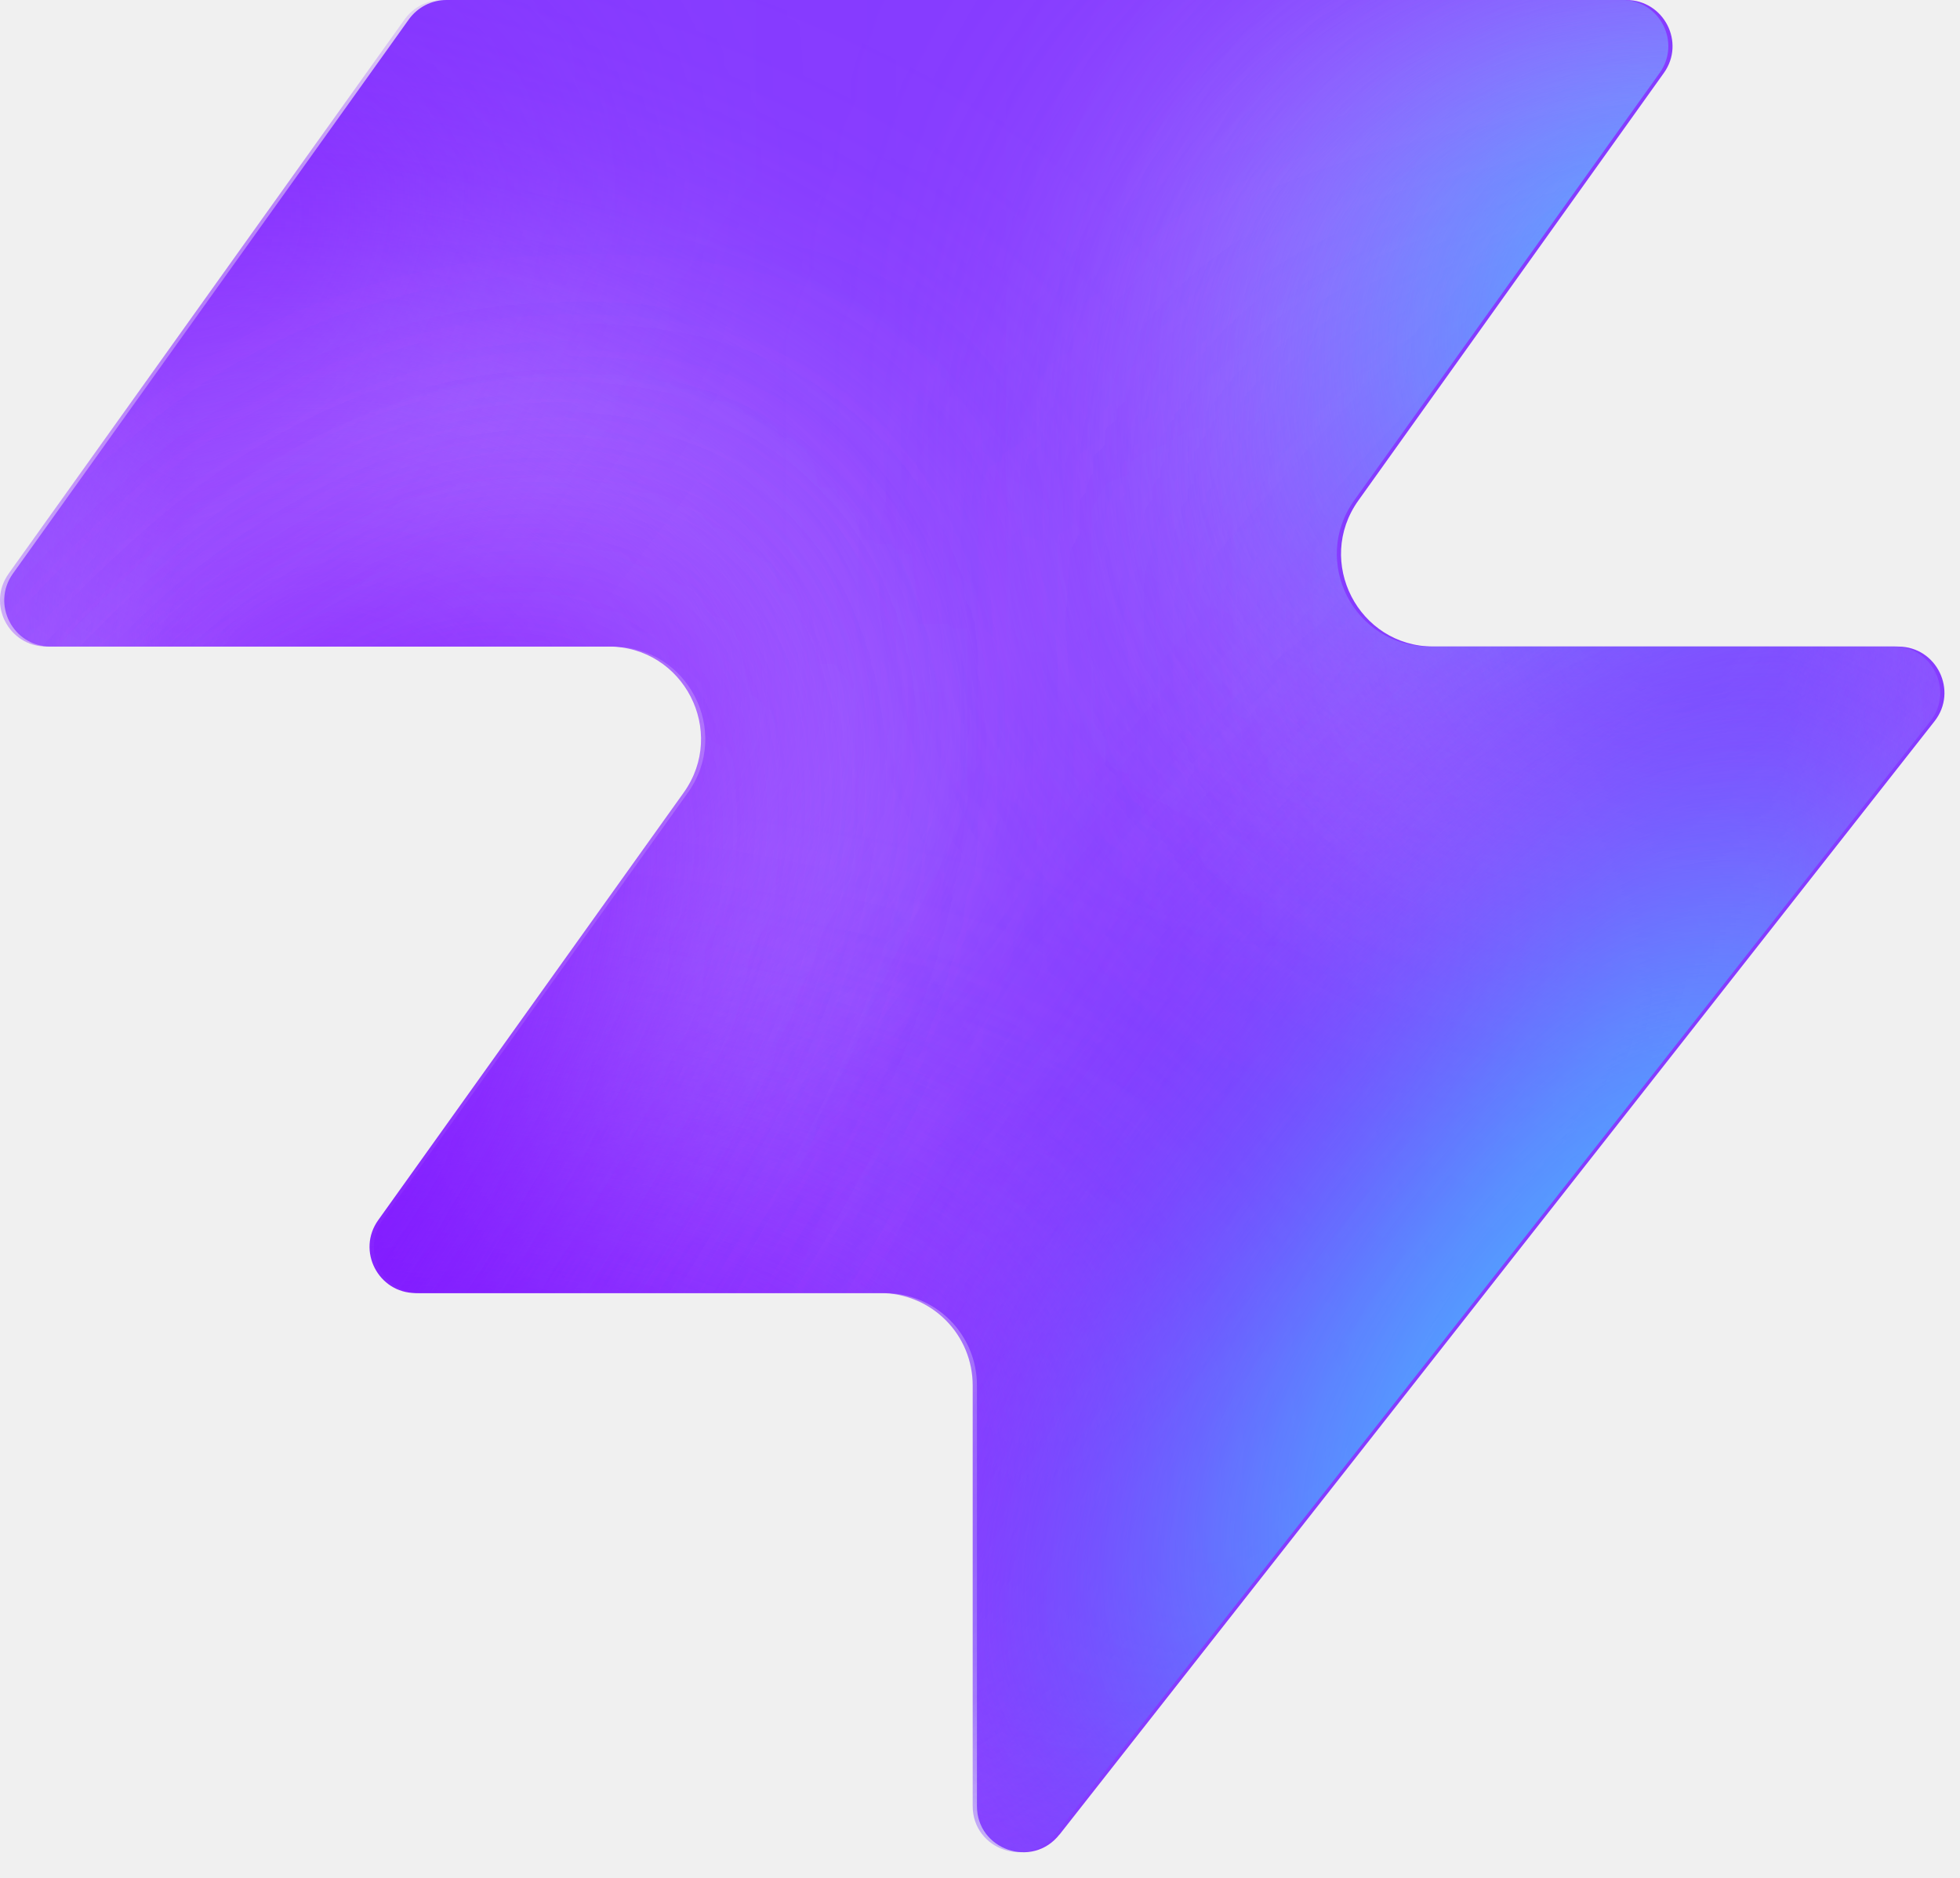
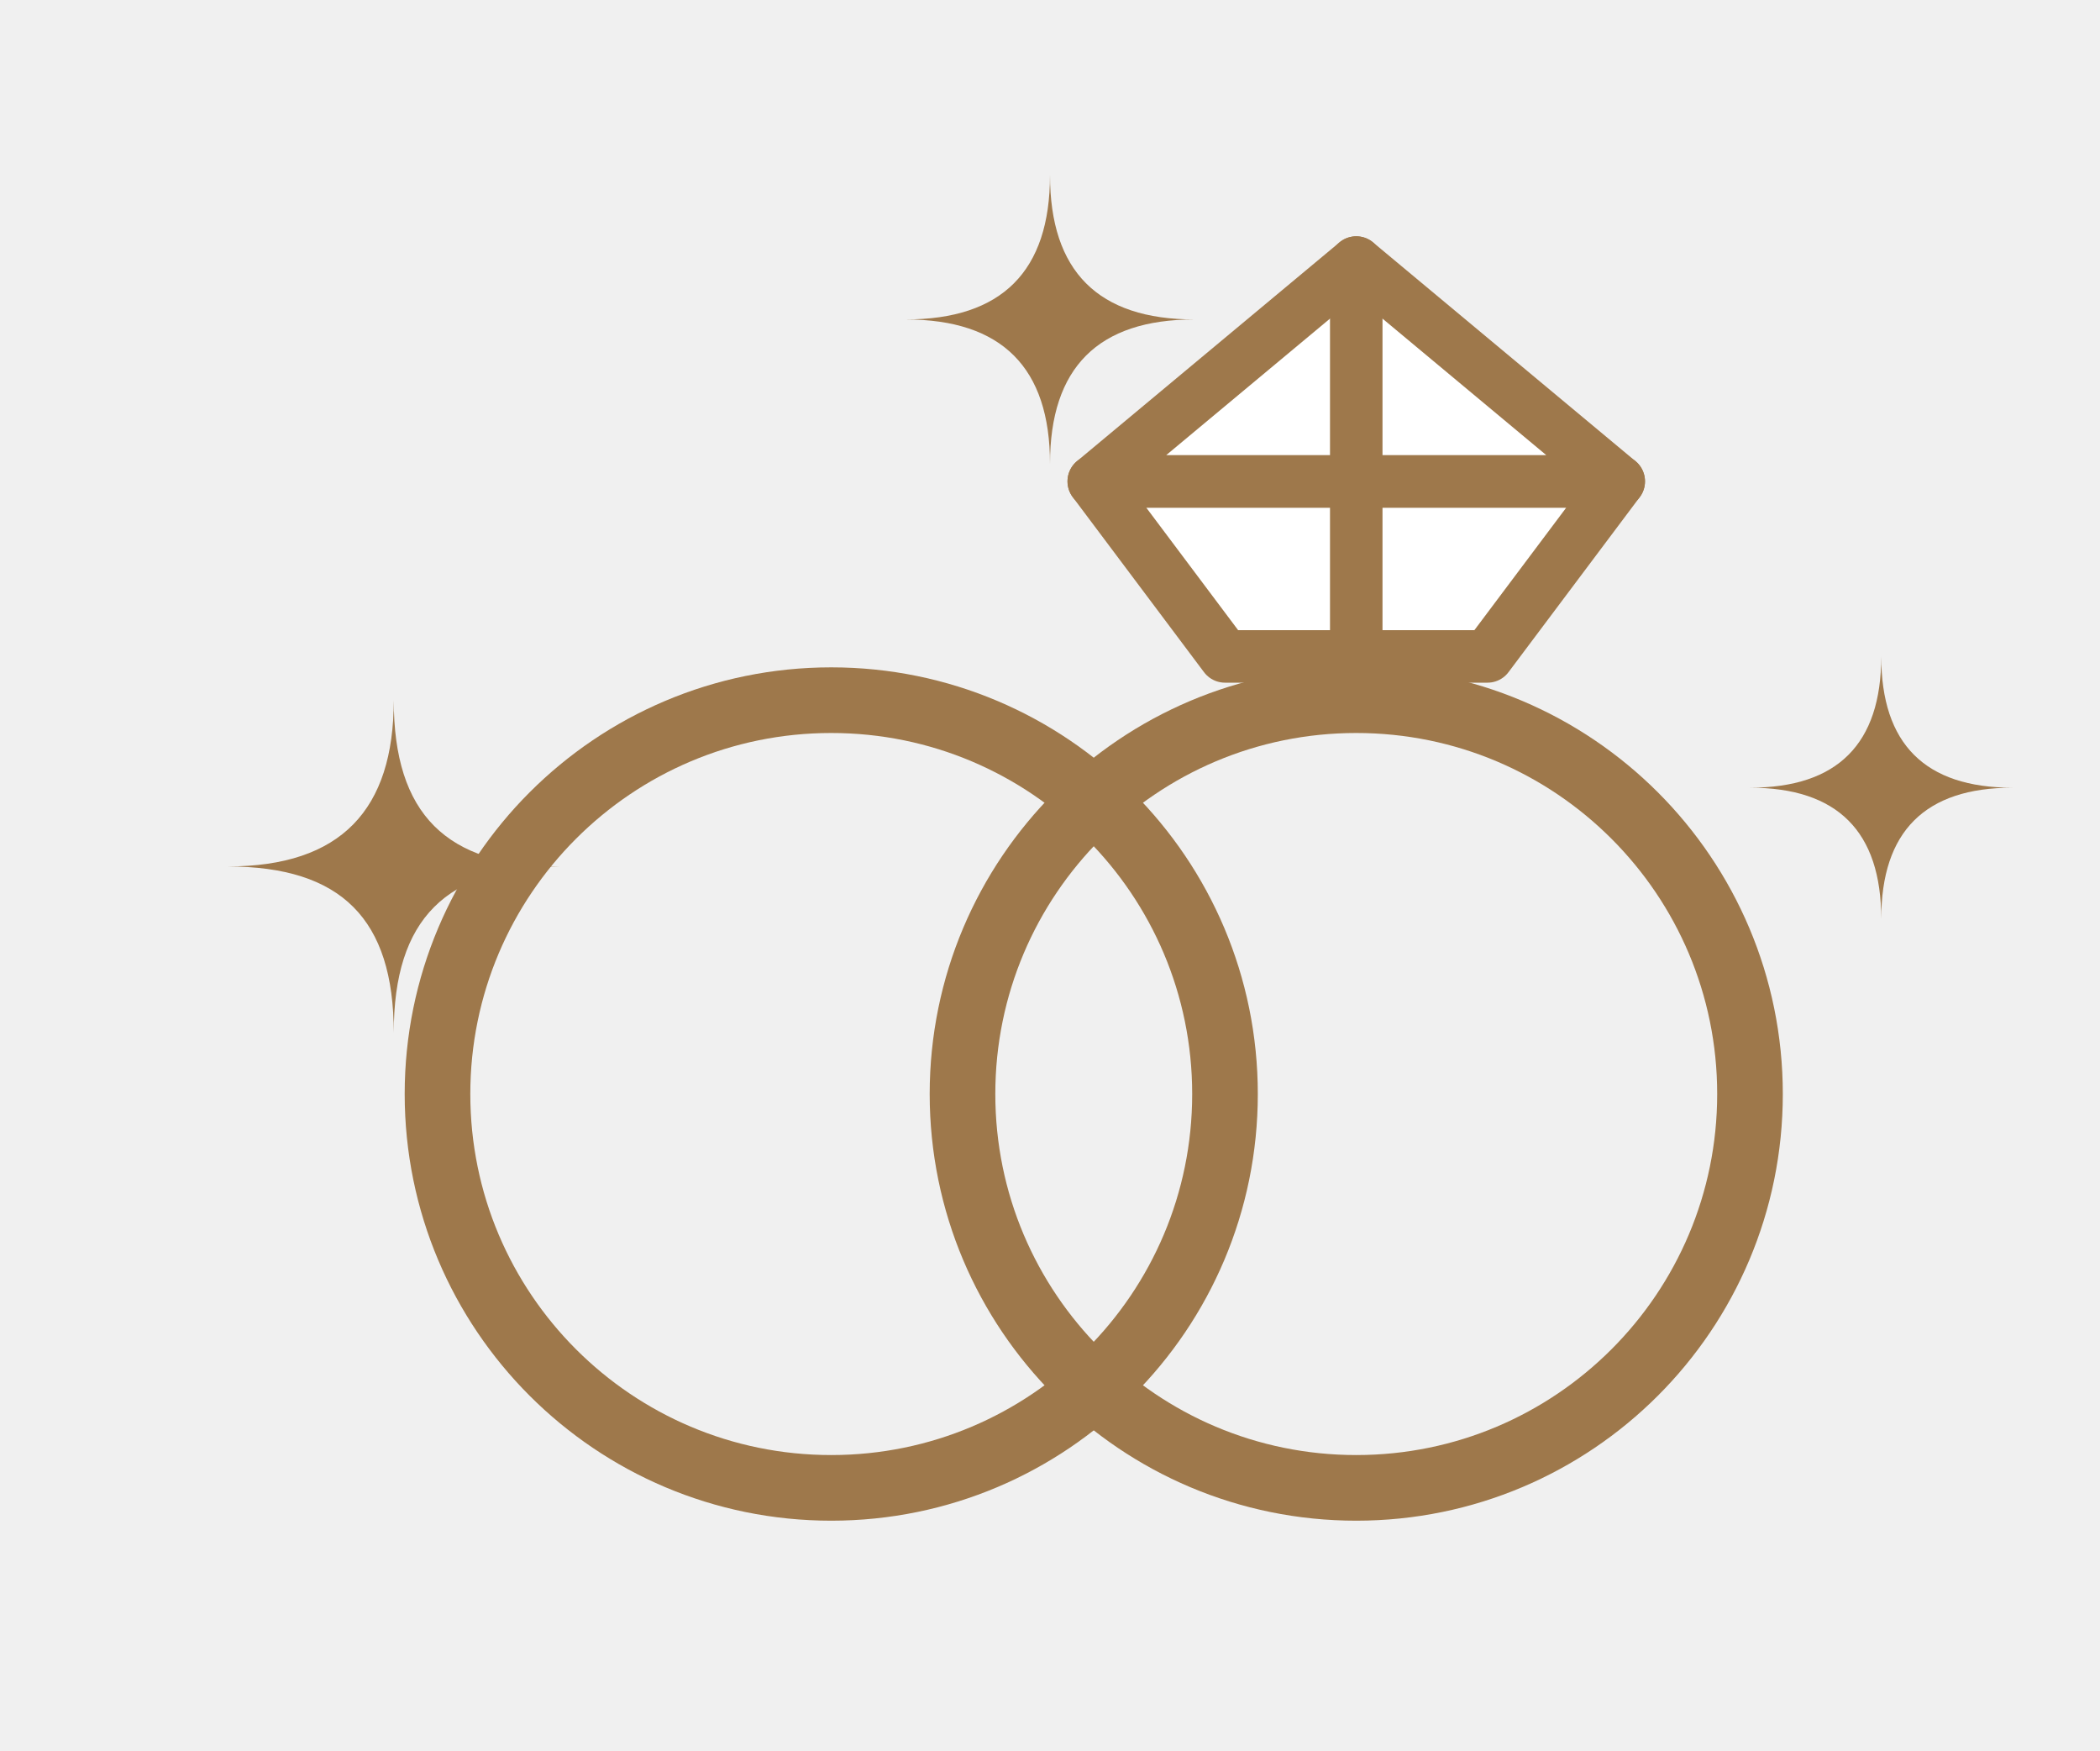
- <svg xmlns="http://www.w3.org/2000/svg" width="48" height="46" fill="none" viewBox="0 0 48 46">
-   <path fill="#863bff" d="M25.946 44.938c-.664.845-2.021.375-2.021-.698V33.937a2.26 2.26 0 0 0-2.262-2.262H10.287c-.92 0-1.456-1.04-.92-1.788l7.48-10.471c1.07-1.497 0-3.578-1.842-3.578H1.237c-.92 0-1.456-1.04-.92-1.788L10.013.474c.214-.297.556-.474.92-.474h28.894c.92 0 1.456 1.04.92 1.788l-7.48 10.471c-1.07 1.498 0 3.579 1.842 3.579h11.377c.943 0 1.473 1.088.89 1.83L25.947 44.94z" style="fill:#863bff;fill:color(display-p3 .525 .23 1);fill-opacity:1" />
-   <mask id="a" width="48" height="46" x="0" y="0" maskUnits="userSpaceOnUse" style="mask-type:alpha">
-     <path fill="#000" d="M25.842 44.938c-.664.844-2.021.375-2.021-.698V33.937a2.26 2.26 0 0 0-2.262-2.262H10.183c-.92 0-1.456-1.04-.92-1.788l7.48-10.471c1.07-1.498 0-3.579-1.842-3.579H1.133c-.92 0-1.456-1.04-.92-1.787L9.91.473c.214-.297.556-.474.92-.474h28.894c.92 0 1.456 1.04.92 1.788l-7.48 10.471c-1.07 1.498 0 3.578 1.842 3.578h11.377c.943 0 1.473 1.088.89 1.832L25.843 44.94z" style="fill:#000;fill-opacity:1" />
-   </mask>
-   <g mask="url(#a)">
-     <g filter="url(#b)">
-       <ellipse cx="5.508" cy="14.704" fill="#ede6ff" rx="5.508" ry="14.704" style="fill:#ede6ff;fill:color(display-p3 .927 .903 1);fill-opacity:1" transform="matrix(.00324 1 1 -.00324 -4.47 31.516)" />
-     </g>
-     <g filter="url(#c)">
-       <ellipse cx="10.399" cy="29.851" fill="#ede6ff" rx="10.399" ry="29.851" style="fill:#ede6ff;fill:color(display-p3 .927 .903 1);fill-opacity:1" transform="matrix(.00324 1 1 -.00324 -39.328 7.883)" />
-     </g>
-     <g filter="url(#d)">
-       <ellipse cx="5.508" cy="30.487" fill="#7e14ff" rx="5.508" ry="30.487" style="fill:#7e14ff;fill:color(display-p3 .492 .077 1);fill-opacity:1" transform="rotate(89.814 -25.913 -14.639)scale(1 -1)" />
-     </g>
-     <g filter="url(#e)">
-       <ellipse cx="5.508" cy="30.599" fill="#7e14ff" rx="5.508" ry="30.599" style="fill:#7e14ff;fill:color(display-p3 .492 .077 1);fill-opacity:1" transform="rotate(89.814 -32.644 -3.334)scale(1 -1)" />
-     </g>
-     <g filter="url(#f)">
-       <ellipse cx="5.508" cy="30.599" fill="#7e14ff" rx="5.508" ry="30.599" style="fill:#7e14ff;fill:color(display-p3 .492 .077 1);fill-opacity:1" transform="matrix(.00324 1 1 -.00324 -34.34 30.47)" />
-     </g>
-     <g filter="url(#g)">
-       <ellipse cx="14.072" cy="22.078" fill="#ede6ff" rx="14.072" ry="22.078" style="fill:#ede6ff;fill:color(display-p3 .927 .903 1);fill-opacity:1" transform="rotate(93.35 24.506 48.493)scale(-1 1)" />
-     </g>
-     <g filter="url(#h)">
-       <ellipse cx="3.47" cy="21.501" fill="#7e14ff" rx="3.47" ry="21.501" style="fill:#7e14ff;fill:color(display-p3 .492 .077 1);fill-opacity:1" transform="rotate(89.009 28.708 47.59)scale(-1 1)" />
-     </g>
-     <g filter="url(#i)">
-       <ellipse cx="3.47" cy="21.501" fill="#7e14ff" rx="3.47" ry="21.501" style="fill:#7e14ff;fill:color(display-p3 .492 .077 1);fill-opacity:1" transform="rotate(89.009 28.708 47.59)scale(-1 1)" />
-     </g>
-     <g filter="url(#j)">
-       <ellipse cx=".387" cy="8.972" fill="#7e14ff" rx="4.407" ry="29.108" style="fill:#7e14ff;fill:color(display-p3 .492 .077 1);fill-opacity:1" transform="rotate(39.51 .387 8.972)" />
-     </g>
-     <g filter="url(#k)">
-       <ellipse cx="47.523" cy="-6.092" fill="#7e14ff" rx="4.407" ry="29.108" style="fill:#7e14ff;fill:color(display-p3 .492 .077 1);fill-opacity:1" transform="rotate(37.892 47.523 -6.092)" />
-     </g>
-     <g filter="url(#l)">
-       <ellipse cx="41.412" cy="6.333" fill="#47bfff" rx="5.971" ry="9.665" style="fill:#47bfff;fill:color(display-p3 .28 .748 1);fill-opacity:1" transform="rotate(37.892 41.412 6.333)" />
-     </g>
-     <g filter="url(#m)">
-       <ellipse cx="-1.879" cy="38.332" fill="#7e14ff" rx="4.407" ry="29.108" style="fill:#7e14ff;fill:color(display-p3 .492 .077 1);fill-opacity:1" transform="rotate(37.892 -1.88 38.332)" />
-     </g>
-     <g filter="url(#n)">
-       <ellipse cx="-1.879" cy="38.332" fill="#7e14ff" rx="4.407" ry="29.108" style="fill:#7e14ff;fill:color(display-p3 .492 .077 1);fill-opacity:1" transform="rotate(37.892 -1.88 38.332)" />
-     </g>
-     <g filter="url(#o)">
-       <ellipse cx="35.651" cy="29.907" fill="#7e14ff" rx="4.407" ry="29.108" style="fill:#7e14ff;fill:color(display-p3 .492 .077 1);fill-opacity:1" transform="rotate(37.892 35.651 29.907)" />
-     </g>
-     <g filter="url(#p)">
-       <ellipse cx="38.418" cy="32.4" fill="#47bfff" rx="5.971" ry="15.297" style="fill:#47bfff;fill:color(display-p3 .28 .748 1);fill-opacity:1" transform="rotate(37.892 38.418 32.4)" />
-     </g>
+ <svg xmlns="http://www.w3.org/2000/svg" viewBox="0 0 48 40" fill="none">
+   <path d="M9 16c0 2.5-1.2 3.8-3.8 3.8 2.6 0 3.8 1.2 3.8 3.8 0-2.6 1.2-3.8 3.8-3.8-2.6 0-3.8-1.2-3.8-3.8z" fill="#9E784B" />
+   <path d="M24 4c0 2.2-1.1 3.3-3.3 3.3 2.2 0 3.3 1.1 3.3 3.3 0-2.2 1.1-3.3 3.3-3.3-2.2 0-3.3-1.1-3.3-3.3z" fill="#9E784B" />
+   <path d="M43 15c0 2-1 3-3 3 2 0 3 1 3 3 0-2 1-3 3-3-2 0-3-1-3-3z" fill="#9E784B" />
+   <circle cx="19" cy="25" r="9" stroke="#9E784B" stroke-width="1.5" />
+   <circle cx="31" cy="25" r="9" stroke="#9E784B" stroke-width="1.5" />
+   <g stroke="#9E784B" stroke-width="1.2" stroke-linecap="round" stroke-linejoin="round" fill="none">
+     <polygon points="28,15 34,15 37,11 25,11" fill="#FFFFFF" />
+     <polygon points="25,11 37,11 31,6" fill="#FFFFFF" />
+     <line x1="31" y1="6" x2="31" y2="15" />
  </g>
-   <defs>
-     <filter id="b" width="60.045" height="41.654" x="-19.77" y="16.149" color-interpolation-filters="sRGB" filterUnits="userSpaceOnUse">
-       <feFlood flood-opacity="0" result="BackgroundImageFix" />
-       <feBlend in="SourceGraphic" in2="BackgroundImageFix" result="shape" />
-       <feGaussianBlur result="effect1_foregroundBlur_2002_17158" stdDeviation="7.659" />
-     </filter>
-     <filter id="c" width="90.34" height="51.437" x="-54.613" y="-7.533" color-interpolation-filters="sRGB" filterUnits="userSpaceOnUse">
-       <feFlood flood-opacity="0" result="BackgroundImageFix" />
-       <feBlend in="SourceGraphic" in2="BackgroundImageFix" result="shape" />
-       <feGaussianBlur result="effect1_foregroundBlur_2002_17158" stdDeviation="7.659" />
-     </filter>
-     <filter id="d" width="79.355" height="29.4" x="-49.64" y="2.03" color-interpolation-filters="sRGB" filterUnits="userSpaceOnUse">
-       <feFlood flood-opacity="0" result="BackgroundImageFix" />
-       <feBlend in="SourceGraphic" in2="BackgroundImageFix" result="shape" />
-       <feGaussianBlur result="effect1_foregroundBlur_2002_17158" stdDeviation="4.596" />
-     </filter>
-     <filter id="e" width="79.579" height="29.4" x="-45.045" y="20.029" color-interpolation-filters="sRGB" filterUnits="userSpaceOnUse">
-       <feFlood flood-opacity="0" result="BackgroundImageFix" />
-       <feBlend in="SourceGraphic" in2="BackgroundImageFix" result="shape" />
-       <feGaussianBlur result="effect1_foregroundBlur_2002_17158" stdDeviation="4.596" />
-     </filter>
-     <filter id="f" width="79.579" height="29.4" x="-43.513" y="21.178" color-interpolation-filters="sRGB" filterUnits="userSpaceOnUse">
-       <feFlood flood-opacity="0" result="BackgroundImageFix" />
-       <feBlend in="SourceGraphic" in2="BackgroundImageFix" result="shape" />
-       <feGaussianBlur result="effect1_foregroundBlur_2002_17158" stdDeviation="4.596" />
-     </filter>
-     <filter id="g" width="74.749" height="58.852" x="15.756" y="-17.901" color-interpolation-filters="sRGB" filterUnits="userSpaceOnUse">
-       <feFlood flood-opacity="0" result="BackgroundImageFix" />
-       <feBlend in="SourceGraphic" in2="BackgroundImageFix" result="shape" />
-       <feGaussianBlur result="effect1_foregroundBlur_2002_17158" stdDeviation="7.659" />
-     </filter>
-     <filter id="h" width="61.377" height="25.362" x="23.548" y="2.284" color-interpolation-filters="sRGB" filterUnits="userSpaceOnUse">
-       <feFlood flood-opacity="0" result="BackgroundImageFix" />
-       <feBlend in="SourceGraphic" in2="BackgroundImageFix" result="shape" />
-       <feGaussianBlur result="effect1_foregroundBlur_2002_17158" stdDeviation="4.596" />
-     </filter>
-     <filter id="i" width="61.377" height="25.362" x="23.548" y="2.284" color-interpolation-filters="sRGB" filterUnits="userSpaceOnUse">
-       <feFlood flood-opacity="0" result="BackgroundImageFix" />
-       <feBlend in="SourceGraphic" in2="BackgroundImageFix" result="shape" />
-       <feGaussianBlur result="effect1_foregroundBlur_2002_17158" stdDeviation="4.596" />
-     </filter>
-     <filter id="j" width="56.045" height="63.649" x="-27.636" y="-22.853" color-interpolation-filters="sRGB" filterUnits="userSpaceOnUse">
-       <feFlood flood-opacity="0" result="BackgroundImageFix" />
-       <feBlend in="SourceGraphic" in2="BackgroundImageFix" result="shape" />
-       <feGaussianBlur result="effect1_foregroundBlur_2002_17158" stdDeviation="4.596" />
-     </filter>
-     <filter id="k" width="54.814" height="64.646" x="20.116" y="-38.415" color-interpolation-filters="sRGB" filterUnits="userSpaceOnUse">
-       <feFlood flood-opacity="0" result="BackgroundImageFix" />
-       <feBlend in="SourceGraphic" in2="BackgroundImageFix" result="shape" />
-       <feGaussianBlur result="effect1_foregroundBlur_2002_17158" stdDeviation="4.596" />
-     </filter>
-     <filter id="l" width="33.541" height="35.313" x="24.641" y="-11.323" color-interpolation-filters="sRGB" filterUnits="userSpaceOnUse">
-       <feFlood flood-opacity="0" result="BackgroundImageFix" />
-       <feBlend in="SourceGraphic" in2="BackgroundImageFix" result="shape" />
-       <feGaussianBlur result="effect1_foregroundBlur_2002_17158" stdDeviation="4.596" />
-     </filter>
-     <filter id="m" width="54.814" height="64.646" x="-29.286" y="6.009" color-interpolation-filters="sRGB" filterUnits="userSpaceOnUse">
-       <feFlood flood-opacity="0" result="BackgroundImageFix" />
-       <feBlend in="SourceGraphic" in2="BackgroundImageFix" result="shape" />
-       <feGaussianBlur result="effect1_foregroundBlur_2002_17158" stdDeviation="4.596" />
-     </filter>
-     <filter id="n" width="54.814" height="64.646" x="-29.286" y="6.009" color-interpolation-filters="sRGB" filterUnits="userSpaceOnUse">
-       <feFlood flood-opacity="0" result="BackgroundImageFix" />
-       <feBlend in="SourceGraphic" in2="BackgroundImageFix" result="shape" />
-       <feGaussianBlur result="effect1_foregroundBlur_2002_17158" stdDeviation="4.596" />
-     </filter>
-     <filter id="o" width="54.814" height="64.646" x="8.244" y="-2.416" color-interpolation-filters="sRGB" filterUnits="userSpaceOnUse">
-       <feFlood flood-opacity="0" result="BackgroundImageFix" />
-       <feBlend in="SourceGraphic" in2="BackgroundImageFix" result="shape" />
-       <feGaussianBlur result="effect1_foregroundBlur_2002_17158" stdDeviation="4.596" />
-     </filter>
-     <filter id="p" width="39.409" height="43.623" x="18.713" y="10.588" color-interpolation-filters="sRGB" filterUnits="userSpaceOnUse">
-       <feFlood flood-opacity="0" result="BackgroundImageFix" />
-       <feBlend in="SourceGraphic" in2="BackgroundImageFix" result="shape" />
-       <feGaussianBlur result="effect1_foregroundBlur_2002_17158" stdDeviation="4.596" />
-     </filter>
-   </defs>
</svg>
